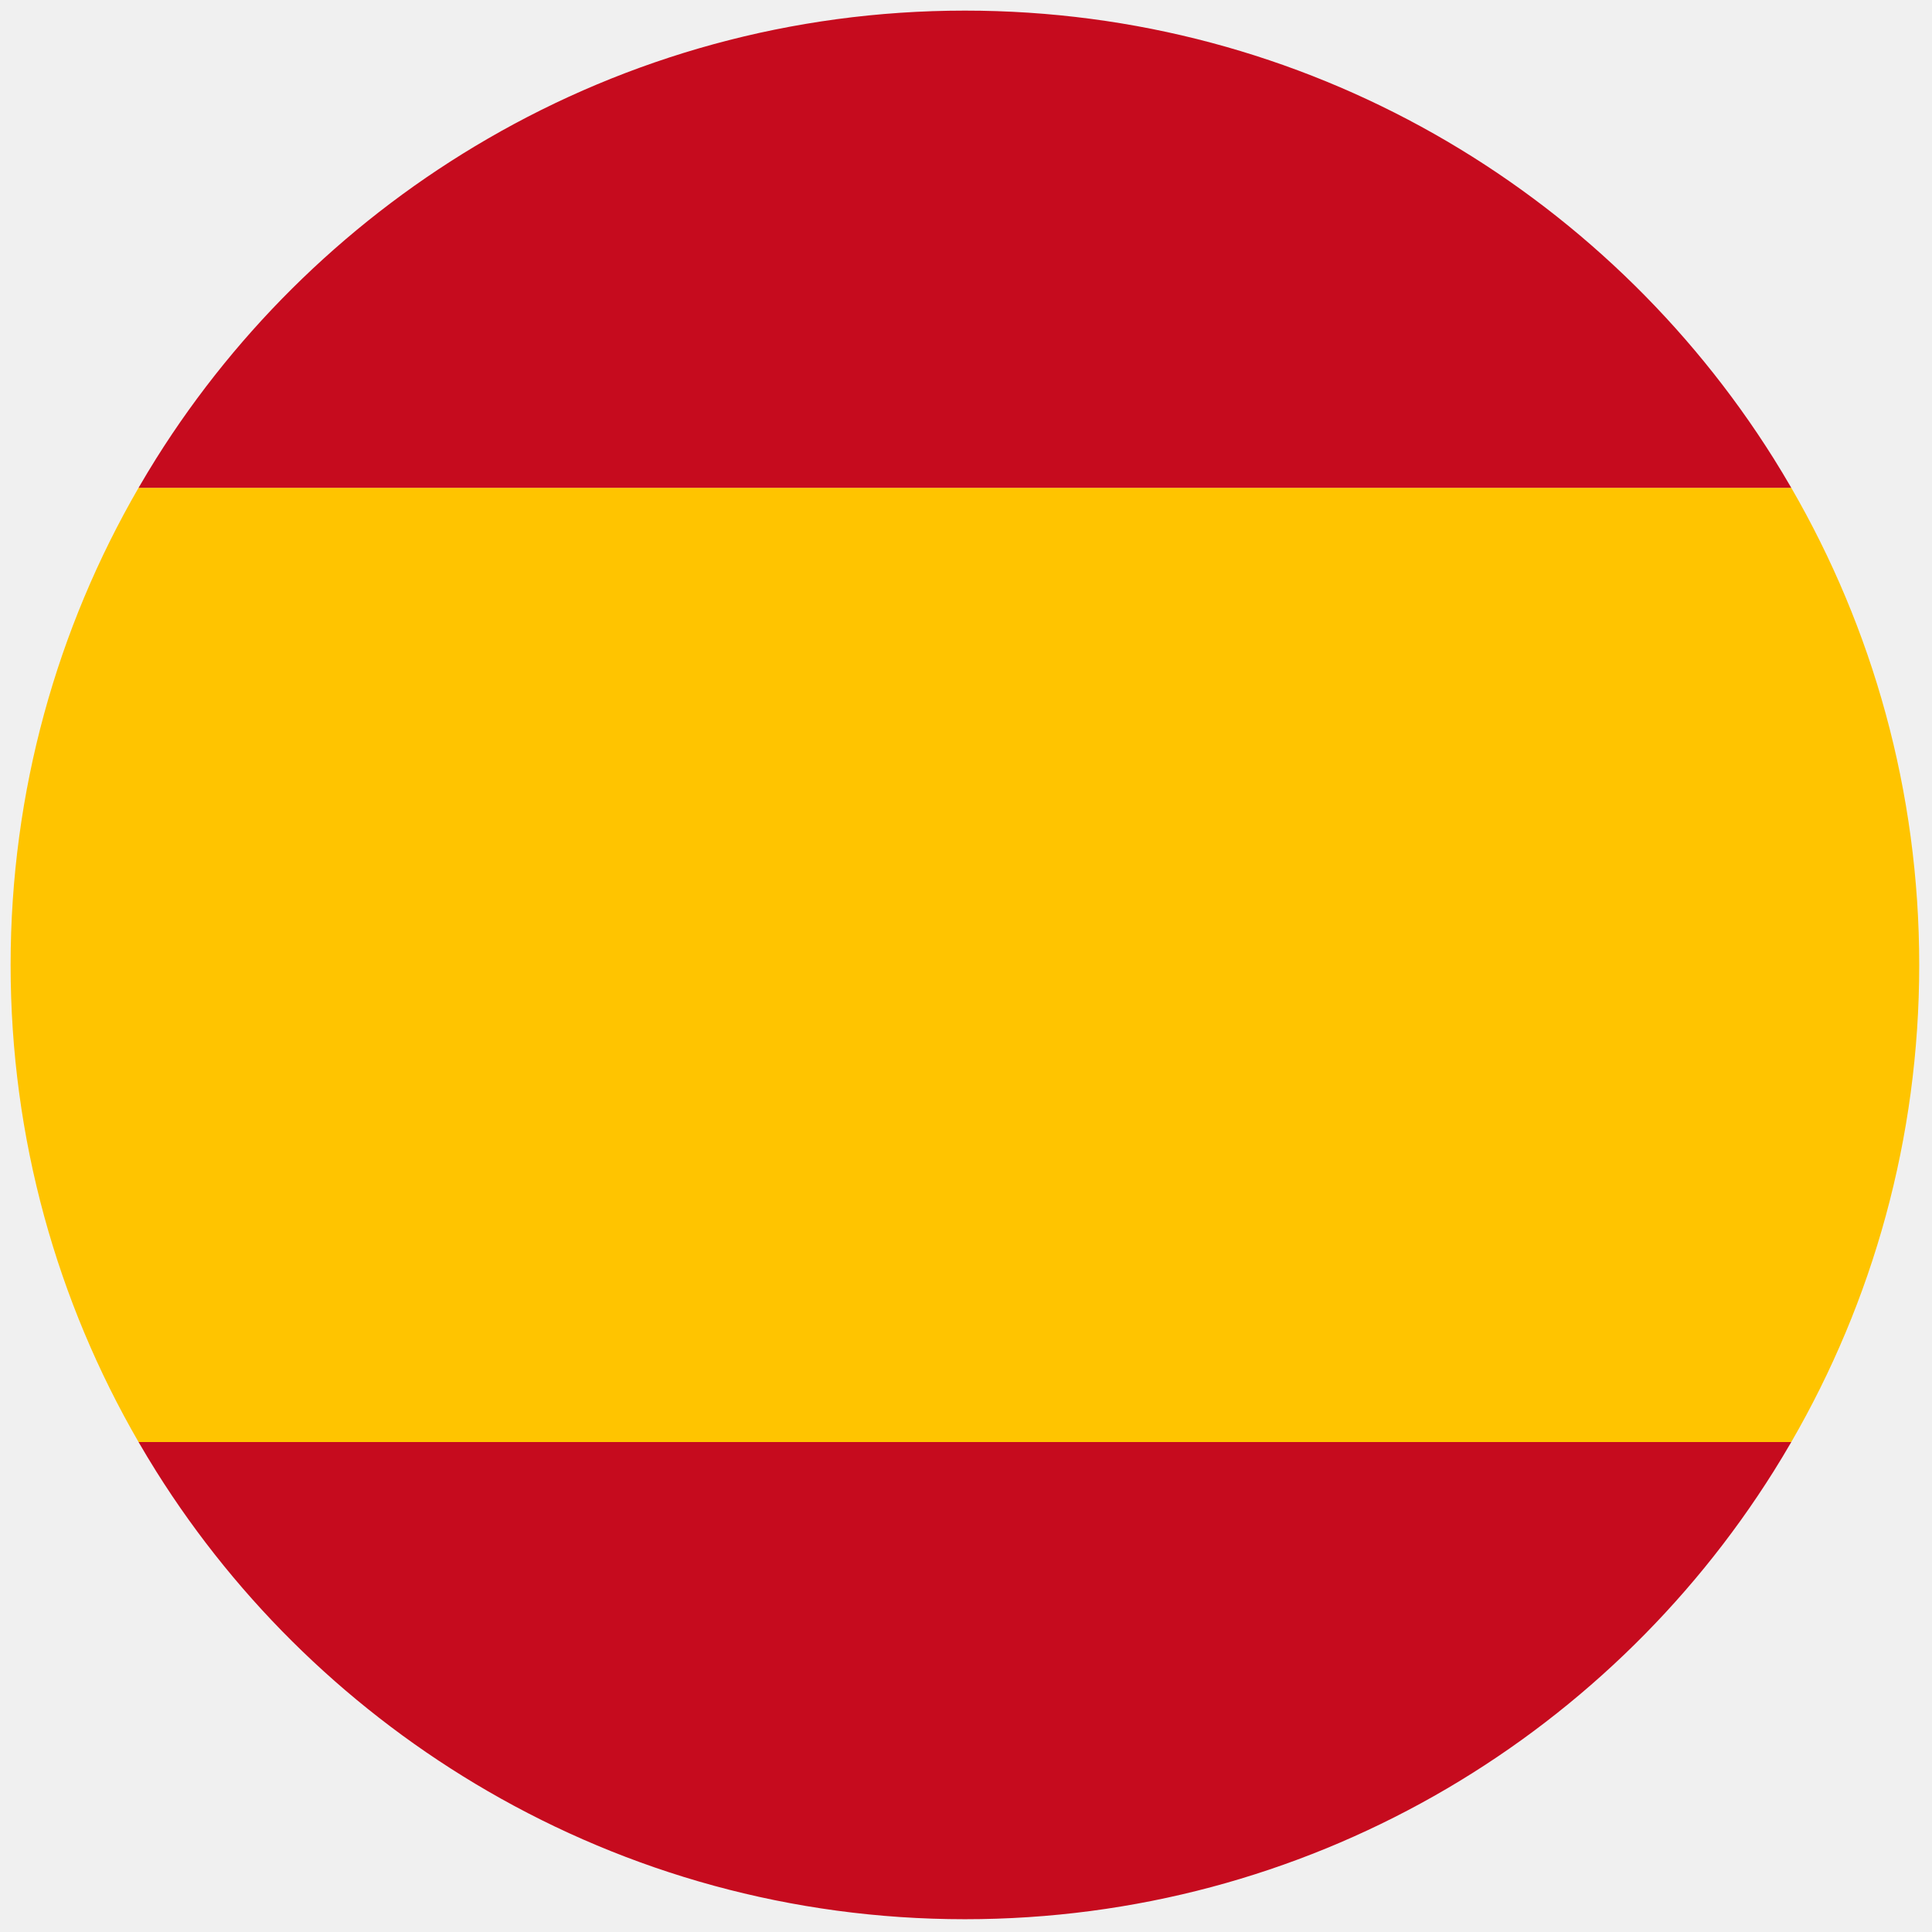
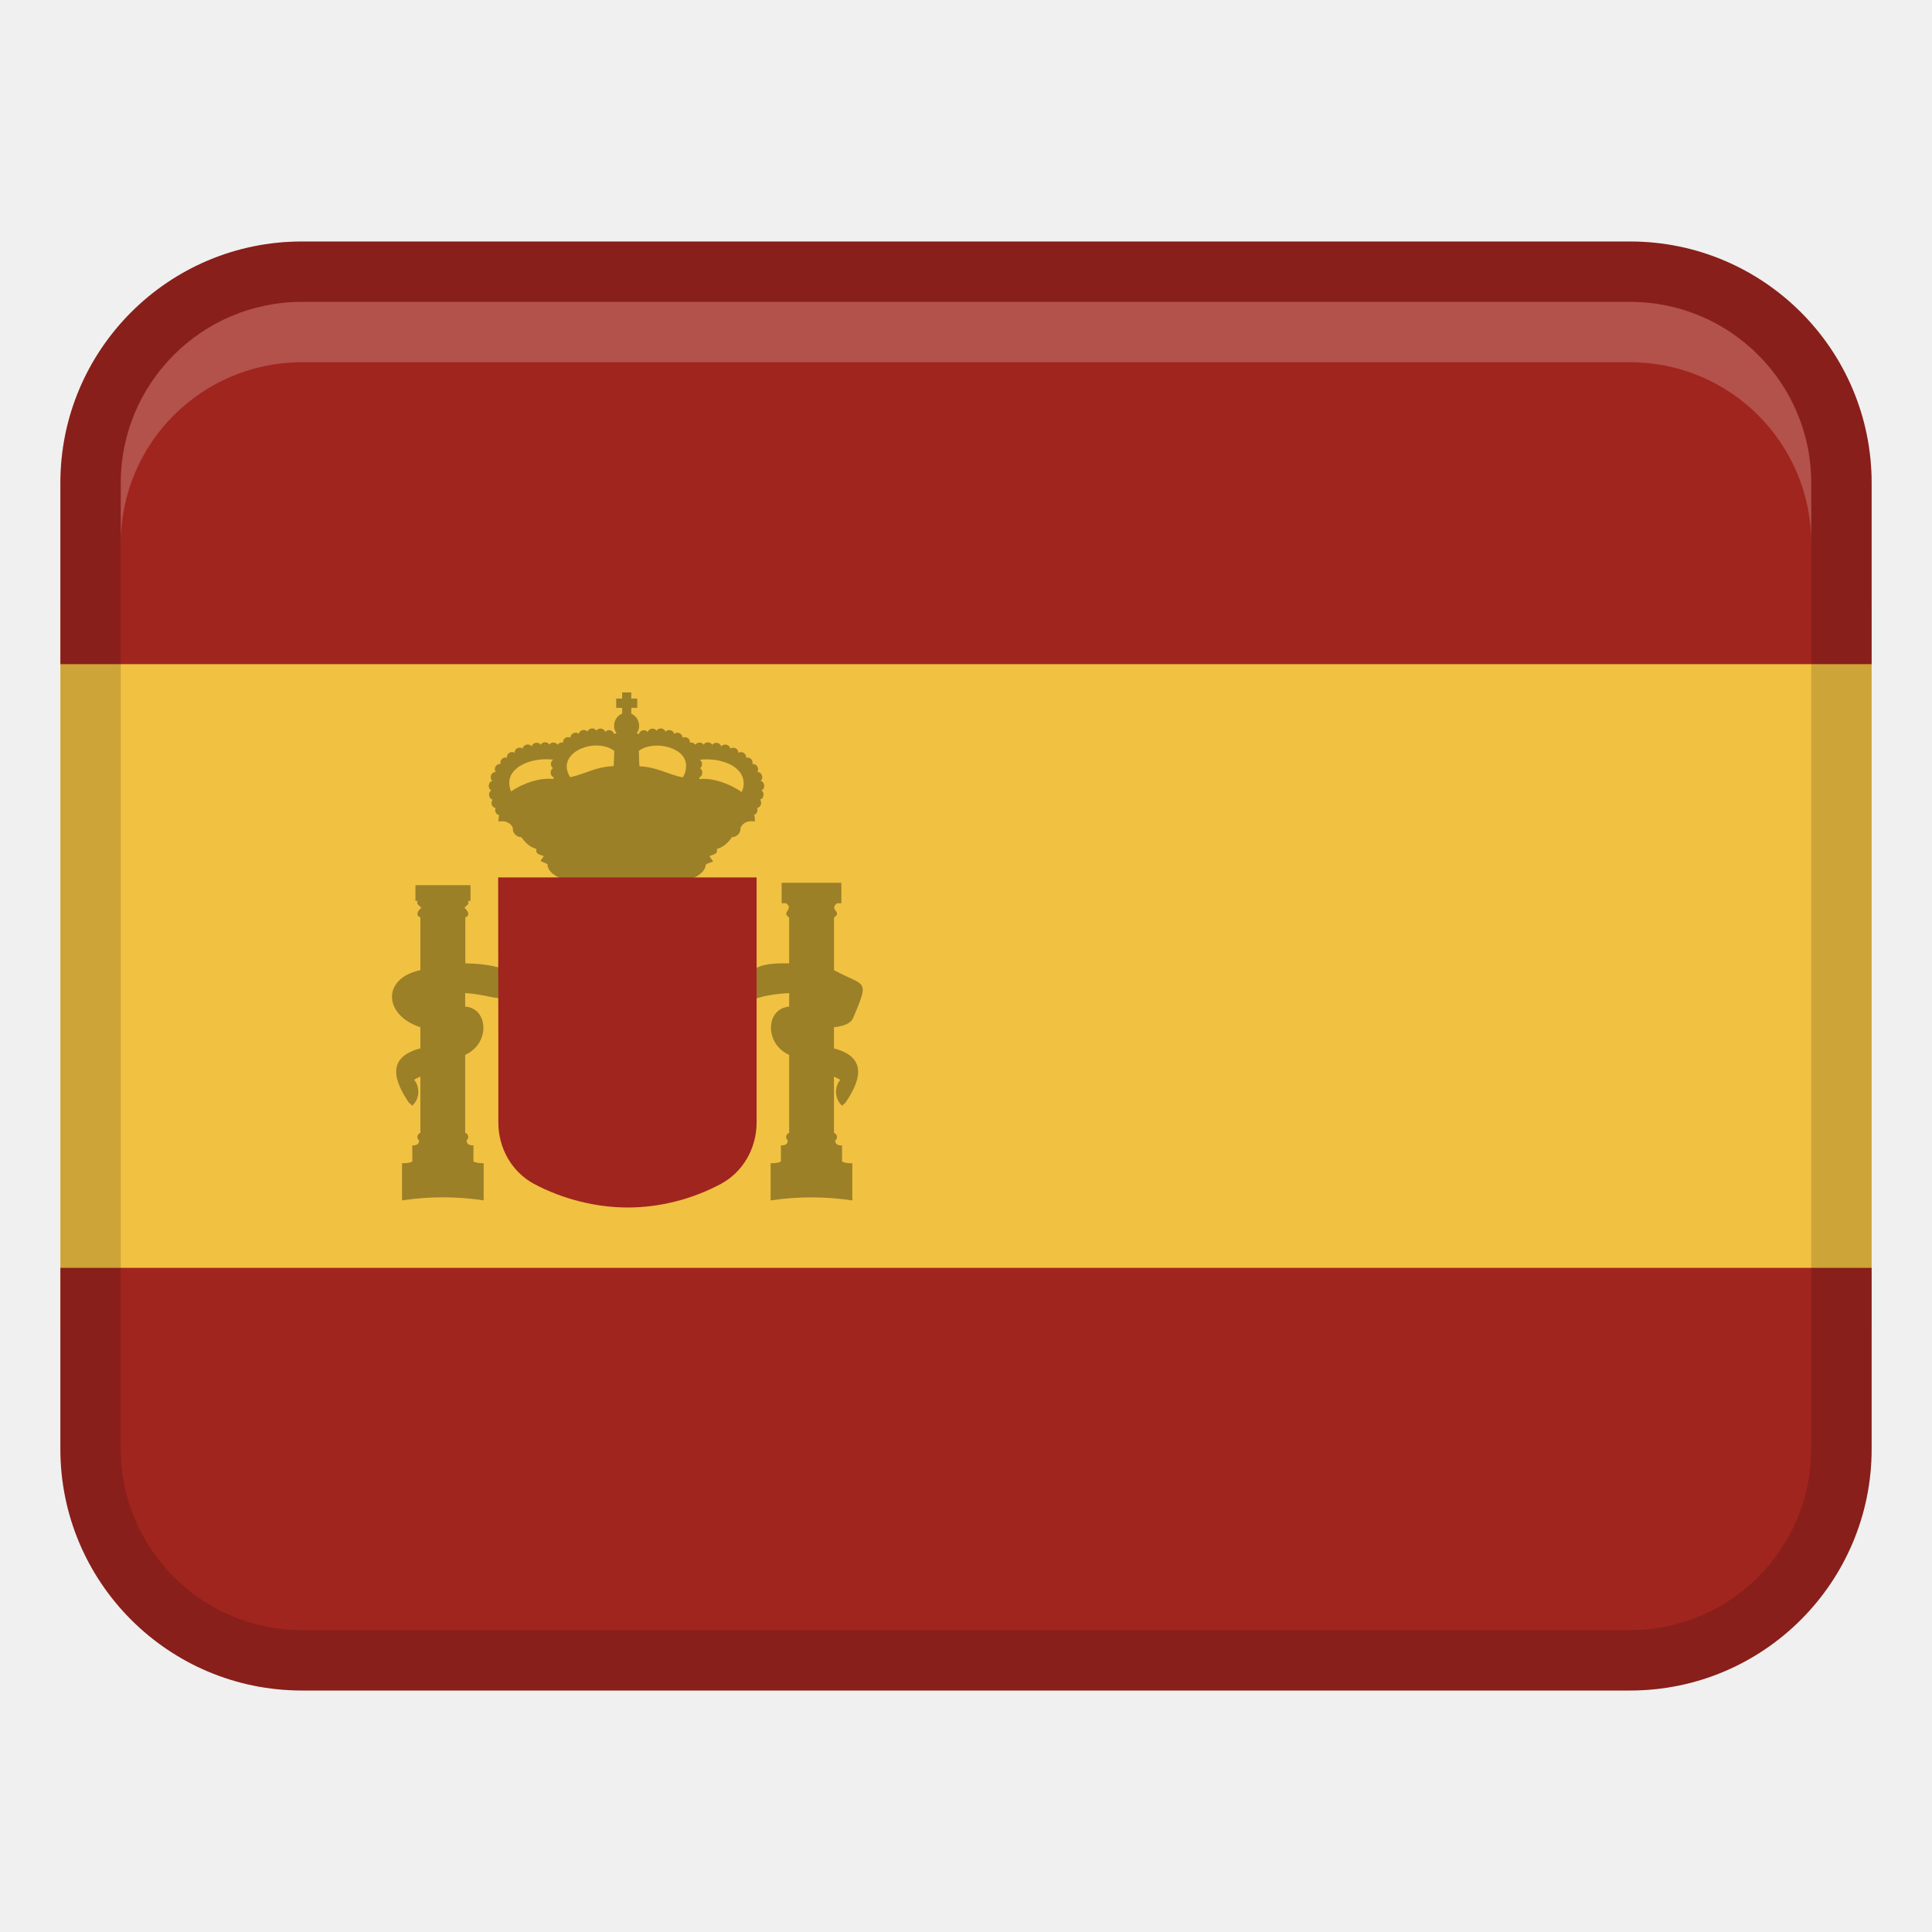
- <svg xmlns="http://www.w3.org/2000/svg" version="1.1" width="256" height="256" viewBox="0 0 256 256" xml:space="preserve">
-   <defs>
- </defs>
-   <g style="stroke: none; stroke-width: 0; stroke-dasharray: none; stroke-linecap: butt; stroke-linejoin: miter; stroke-miterlimit: 10; fill: none; fill-rule: nonzero; opacity: 1;" transform="translate(1.406593 1.406593) scale(2.81 2.81)">
-     <path d="M 0 45 c 0 8.199 2.202 15.88 6.034 22.5 h 77.932 C 87.798 60.88 90 53.199 90 45 c 0 -8.199 -2.202 -15.88 -6.034 -22.5 H 6.034 C 2.202 29.12 0 36.801 0 45 z" style="stroke: none; stroke-width: 1; stroke-dasharray: none; stroke-linecap: butt; stroke-linejoin: miter; stroke-miterlimit: 10; fill: rgb(255,196,0); fill-rule: nonzero; opacity: 1;" transform=" matrix(1 0 0 1 0 0) " stroke-linecap="round" />
-     <path d="M 83.966 22.5 c -0.269 -0.465 -0.546 -0.926 -0.831 -1.381 C 75.176 8.438 61.077 0 45 0 c -8.201 0 -15.881 2.205 -22.5 6.04 c -6.357 3.682 -11.736 8.867 -15.635 15.08 C 6.58 21.574 6.304 22.035 6.034 22.5 H 83.966 z" style="stroke: none; stroke-width: 1; stroke-dasharray: none; stroke-linecap: butt; stroke-linejoin: miter; stroke-miterlimit: 10; fill: rgb(198,11,30); fill-rule: nonzero; opacity: 1;" transform=" matrix(1 0 0 1 0 0) " stroke-linecap="round" />
-     <path d="M 6.034 67.5 c 0.269 0.465 0.546 0.926 0.831 1.38 c 3.899 6.213 9.278 11.397 15.635 15.08 C 29.119 87.795 36.799 90 45 90 c 16.077 0 30.176 -8.438 38.135 -21.12 c 0.285 -0.455 0.562 -0.915 0.831 -1.38 H 6.034 z" style="stroke: none; stroke-width: 1; stroke-dasharray: none; stroke-linecap: butt; stroke-linejoin: miter; stroke-miterlimit: 10; fill: rgb(198,11,30); fill-rule: nonzero; opacity: 1;" transform=" matrix(1 0 0 1 0 0) " stroke-linecap="round" />
-   </g>
+ <svg xmlns="http://www.w3.org/2000/svg" width="32" height="32" viewBox="0 0 32 32">
+   <path fill="#f1c142" d="M1 10H31V22H1z" />
+   <path d="M5,4H27c2.208,0,4,1.792,4,4v3H1v-3c0-2.208,1.792-4,4-4Z" fill="#a0251e" />
+   <path d="M5,21H27c2.208,0,4,1.792,4,4v3H1v-3c0-2.208,1.792-4,4-4Z" transform="rotate(180 16 24.5)" fill="#a0251e" />
+   <path d="M27,4H5c-2.209,0-4,1.791-4,4V24c0,2.209,1.791,4,4,4H27c2.209,0,4-1.791,4-4V8c0-2.209-1.791-4-4-4Zm3,20c0,1.654-1.346,3-3,3H5c-1.654,0-3-1.346-3-3V8c0-1.654,1.346-3,3-3H27c1.654,0,3,1.346,3,3V24Z" opacity=".15" />
+   <path d="M27,5H5c-1.657,0-3,1.343-3,3v1c0-1.657,1.343-3,3-3H27c1.657,0,3,1.343,3,3v-1c0-1.657-1.343-3-3-3Z" fill="#fff" opacity=".2" />
+   <path d="M12.614,13.091c.066-.031,.055-.14-.016-.157,.057-.047,.02-.15-.055-.148,.04-.057-.012-.144-.082-.13,.021-.062-.042-.127-.104-.105,.01-.068-.071-.119-.127-.081,.004-.068-.081-.112-.134-.069-.01-.071-.11-.095-.15-.035-.014-.068-.111-.087-.149-.028-.027-.055-.114-.057-.144-.004-.03-.047-.107-.045-.136,.002-.018-.028-.057-.044-.09-.034,.009-.065-.066-.115-.122-.082,.002-.07-.087-.111-.138-.064-.013-.064-.103-.087-.144-.036-.02-.063-.114-.075-.148-.017-.036-.056-.129-.042-.147,.022-.041-.055-.135-.031-.146,.036-.011-.008-.023-.014-.037-.016,.006-.008,.01-.016,.015-.025h.002c.058-.107,.004-.256-.106-.298v-.098h.099v-.154h-.099v-.101h-.151v.101h-.099v.154h.099v.096c-.113,.04-.169,.191-.11,.299h.002c.004,.008,.009,.017,.014,.024-.015,.002-.029,.008-.04,.017-.011-.067-.106-.091-.146-.036-.018-.064-.111-.078-.147-.022-.034-.057-.128-.046-.148,.017-.041-.052-.131-.028-.144,.036-.051-.047-.139-.006-.138,.064-.056-.033-.131,.017-.122,.082-.034-.01-.072,.006-.091,.034-.029-.047-.106-.049-.136-.002-.03-.054-.117-.051-.143,.004-.037-.059-.135-.04-.149,.028-.039-.06-.14-.037-.15,.035-.053-.043-.138,0-.134,.069-.056-.038-.137,.013-.127,.081-.062-.021-.125,.044-.104,.105-.05-.009-.096,.033-.096,.084h0c0,.017,.005,.033,.014,.047-.075-.002-.111,.101-.055,.148-.071,.017-.082,.125-.016,.157-.061,.035-.047,.138,.022,.154-.013,.015-.021,.034-.021,.055h0c0,.042,.03,.077,.069,.084-.023,.048,.009,.11,.06,.118-.013,.03-.012,.073-.012,.106,.09-.019,.2,.006,.239,.11-.015,.068,.065,.156,.138,.146,.06,.085,.133,.165,.251,.197-.021,.093,.064,.093,.123,.118-.013,.016-.043,.063-.055,.081,.024,.013,.087,.041,.113,.051,.005,.019,.004,.028,.004,.031,.091,.501,2.534,.502,2.616-.001v-.002s.004,.003,.004,.004c0-.003-.001-.011,.004-.031l.118-.042-.062-.09c.056-.028,.145-.025,.123-.119,.119-.032,.193-.112,.253-.198,.073,.01,.153-.078,.138-.146,.039-.104,.15-.129,.239-.11,0-.035,.002-.078-.013-.109,.044-.014,.07-.071,.049-.115,.062-.009,.091-.093,.048-.139,.069-.016,.083-.12,.022-.154Zm-.296-.114c0,.049-.012,.098-.034,.141-.198-.137-.477-.238-.694-.214-.002-.009-.006-.017-.011-.024,0,0,0-.001,0-.002,.064-.021,.074-.12,.015-.153,0,0,0,0,0,0,.048-.032,.045-.113-.005-.141,.328-.039,.728,.09,.728,.393Zm-.956-.275c0,.063-.02,.124-.054,.175-.274-.059-.412-.169-.717-.185-.007-.082-.005-.171-.011-.254,.246-.19,.81-.062,.783,.264Zm-1.191-.164c-.002,.05-.003,.102-.007,.151-.302,.013-.449,.122-.719,.185-.26-.406,.415-.676,.73-.436-.002,.033-.005,.067-.004,.101Zm-1.046,.117c0,.028,.014,.053,.034,.069,0,0,0,0,0,0-.058,.033-.049,.132,.015,.152,0,0,0,.001,0,.002-.005,.007-.008,.015-.011,.024-.219-.024-.495,.067-.698,.206-.155-.377,.323-.576,.698-.525-.023,.015-.039,.041-.039,.072Zm3.065-.115s0,0,0,0c0,0,0,0,0,0,0,0,0,0,0,0Zm-3.113,1.798v.002s-.002,0-.003,.002c0-.001,.002-.003,.003-.003Z" fill="#9b8028" />
+   <path d="M14.133,16.856c.275-.65,.201-.508-.319-.787v-.873c.149-.099-.094-.121,.05-.235h.072v-.339h-.99v.339h.075c.136,.102-.091,.146,.05,.235v.76c-.524-.007-.771,.066-.679,.576h.039s0,0,0,0l.016,.036c.14-.063,.372-.107,.624-.119v.224c-.384,.029-.42,.608,0,.8v1.291c-.053,.017-.069,.089-.024,.123,.007,.065-.058,.092-.113,.083,0,.026,0,.237,0,.269-.044,.024-.113,.03-.17,.028v.108s0,0,0,0v.107s0,0,0,0v.107s0,0,0,0v.108s0,0,0,0v.186c.459-.068,.895-.068,1.353,0v-.616c-.057,.002-.124-.004-.17-.028,0-.033,0-.241,0-.268-.054,.008-.118-.017-.113-.081,.048-.033,.034-.108-.021-.126v-.932c.038,.017,.073,.035,.105,.053-.105,.119-.092,.326,.031,.429l.057-.053c.222-.329,.396-.743-.193-.896v-.35c.177-.019,.289-.074,.319-.158Z" fill="#9b8028" />
+   <path d="M8.36,16.058c-.153-.062-.39-.098-.653-.102v-.76c.094-.041,.034-.115-.013-.159,.02-.038,.092-.057,.056-.115h.043v-.261h-.912v.261h.039c-.037,.059,.039,.078,.057,.115-.047,.042-.108,.118-.014,.159v.873c-.644,.133-.611,.748,0,.945v.35c-.59,.154-.415,.567-.193,.896l.057,.053c.123-.103,.136-.31,.031-.429,.032-.018,.067-.036,.105-.053v.932c-.055,.018-.069,.093-.021,.126,.005,.064-.059,.089-.113,.081,0,.026,0,.236,0,.268-.045,.024-.113,.031-.17,.028v.401h0v.215c.459-.068,.895-.068,1.352,0v-.186s0,0,0,0v-.108s0,0,0,0v-.107s0,0,0,0v-.107s0,0,0,0v-.108c-.056,.002-.124-.004-.169-.028,0-.033,0-.241,0-.269-.055,.008-.119-.018-.113-.083,.045-.034,.03-.107-.024-.124v-1.29c.421-.192,.383-.772,0-.8v-.224c.575,.035,.796,.314,.653-.392Z" fill="#9b8028" />
+   <path d="M12.531,14.533h-4.28l.003,2.572v1.485c0,.432,.226,.822,.591,1.019,.473,.252,1.024,.391,1.552,.391s1.064-.135,1.544-.391c.364-.197,.591-.587,.591-1.019v-4.057Z" fill="#a0251e" />
</svg>
